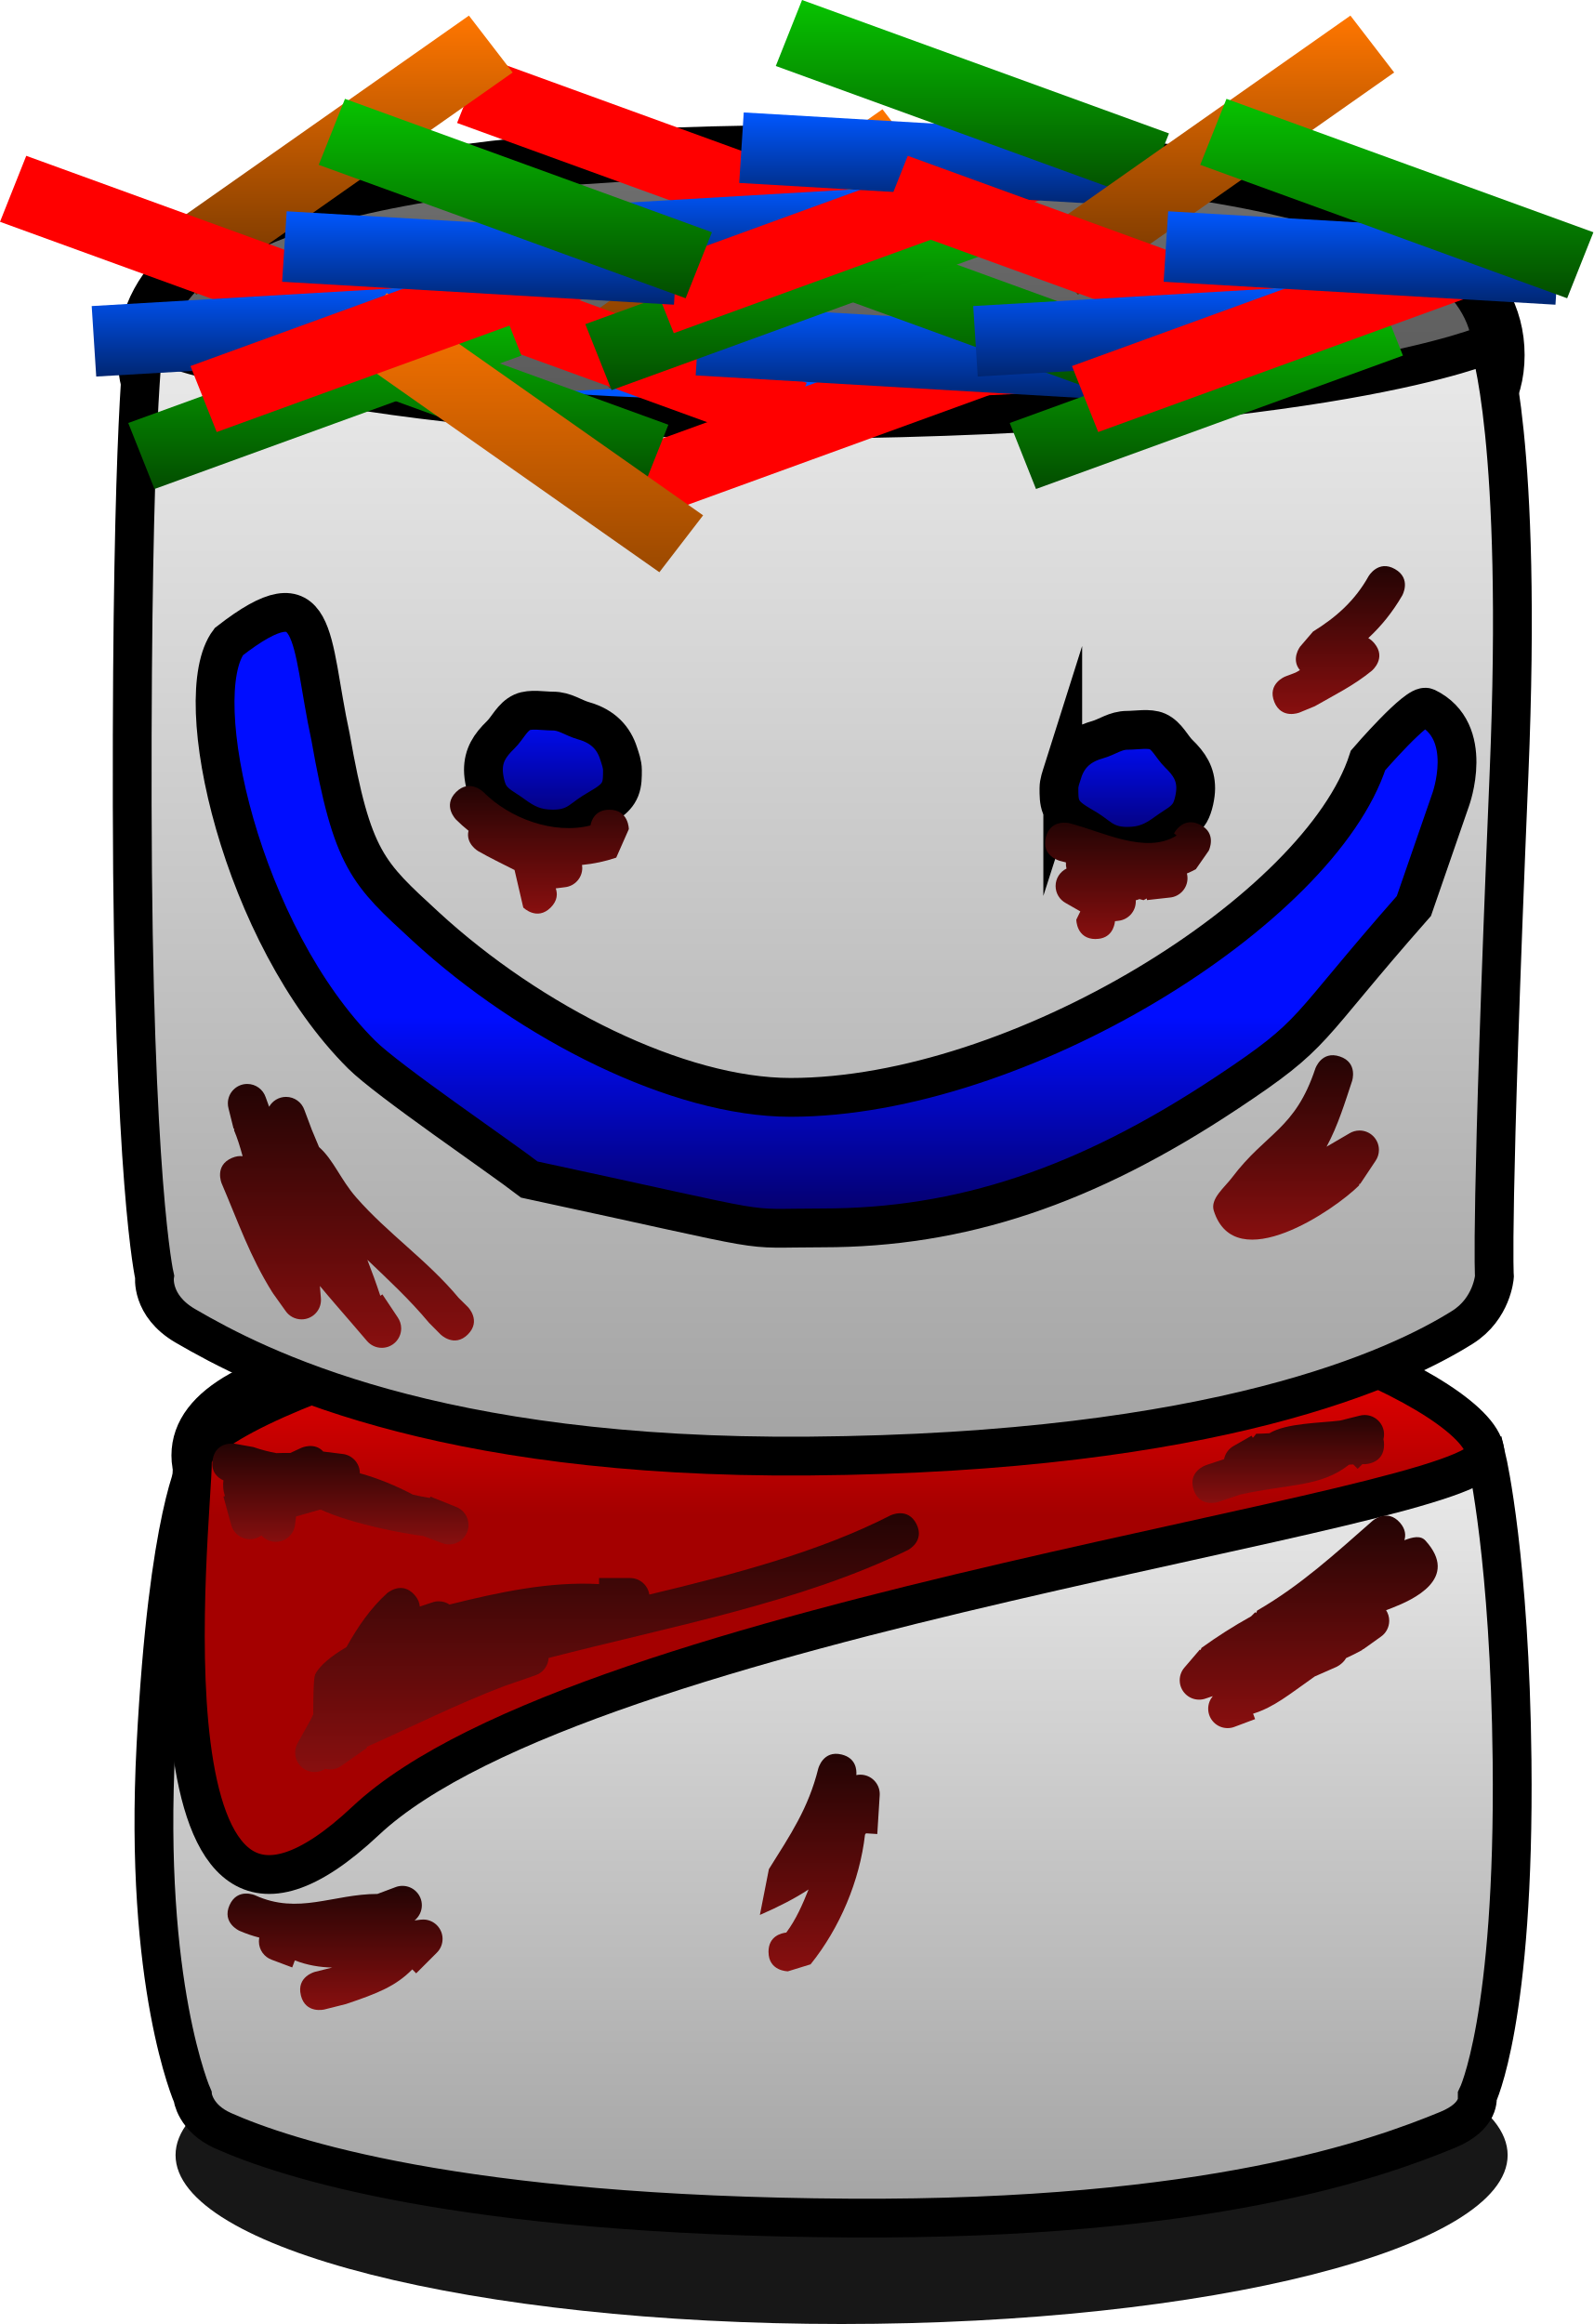
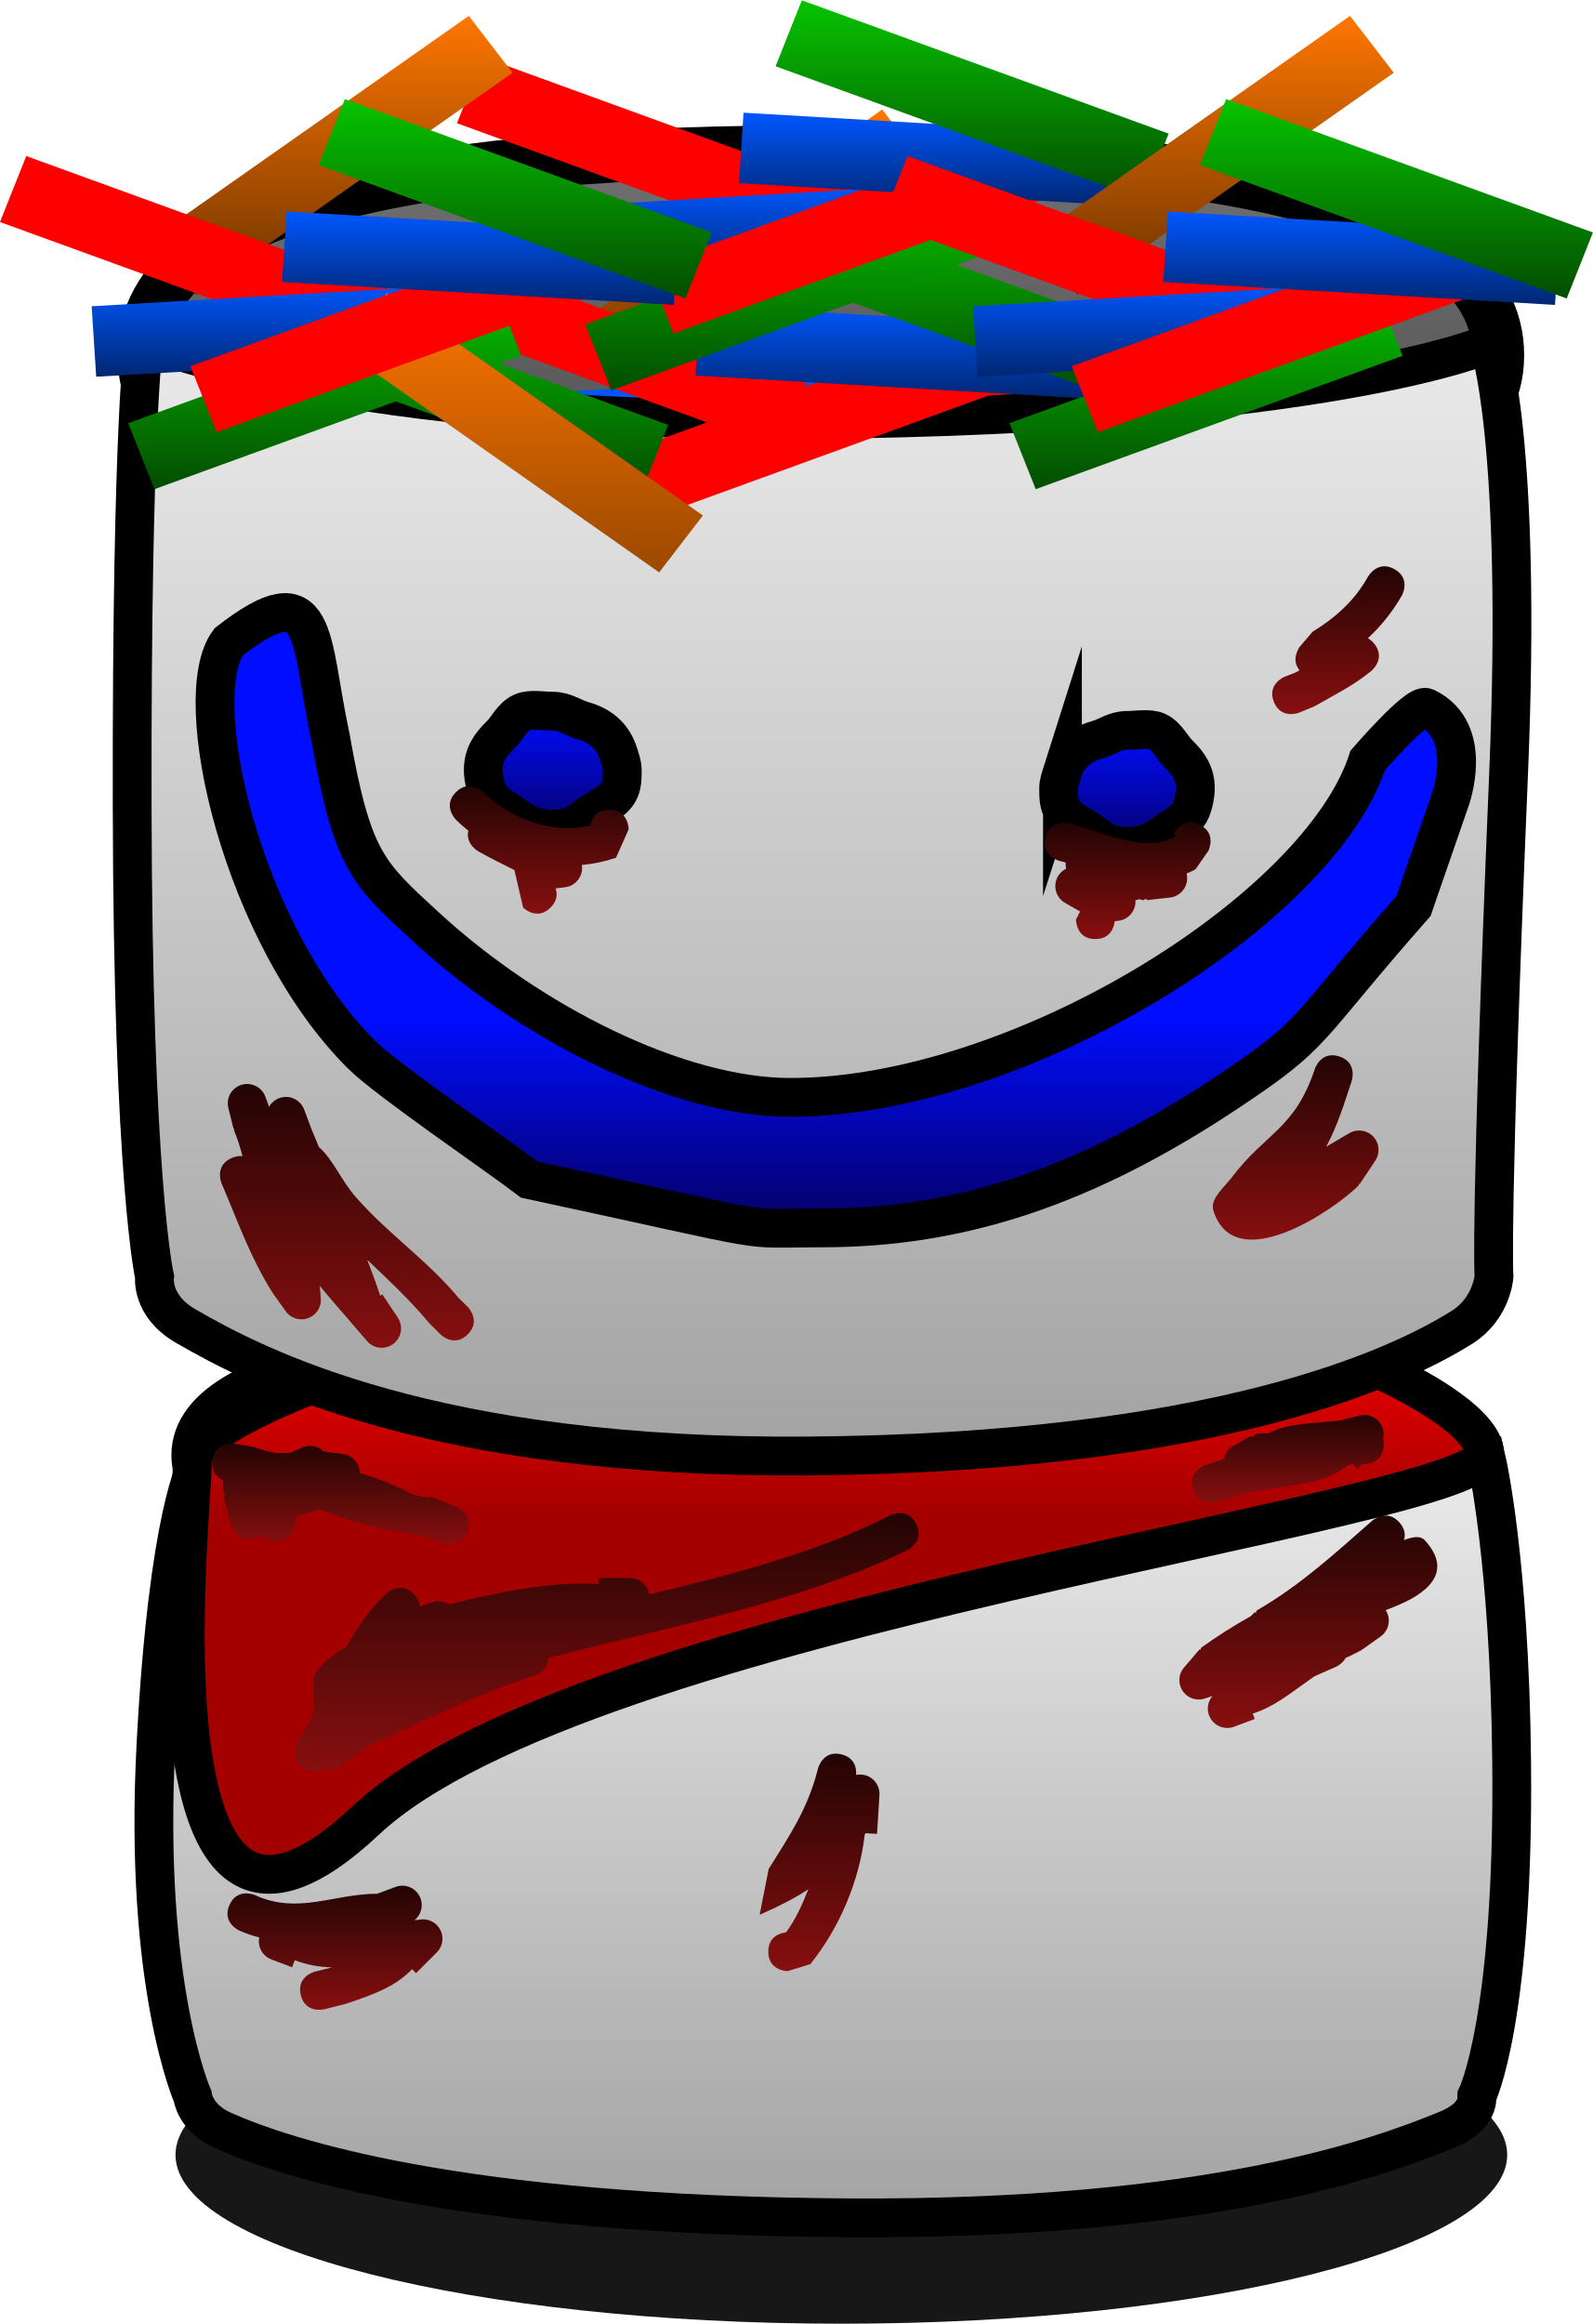
- <svg xmlns="http://www.w3.org/2000/svg" version="1.1" width="61.602" height="89.834" viewBox="0,0,61.602,89.834">
+ <svg xmlns="http://www.w3.org/2000/svg" version="1.1" width="122.602" height="178.834" viewBox="0,0,61.602,89.834">
  <defs>
    <linearGradient x1="240.751" y1="186.14" x2="240.751" y2="194.763" gradientUnits="userSpaceOnUse" id="color-1">
      <stop offset="0" stop-color="#a0a0a0" />
      <stop offset="1" stop-color="#b6b6b6" />
    </linearGradient>
    <linearGradient x1="241.406" y1="191.55" x2="241.406" y2="220.825" gradientUnits="userSpaceOnUse" id="color-2">
      <stop offset="0" stop-color="#eaeaea" />
      <stop offset="1" stop-color="#a3a3a3" />
    </linearGradient>
    <linearGradient x1="245.073" y1="185.533" x2="245.073" y2="193.654" gradientUnits="userSpaceOnUse" id="color-3">
      <stop offset="0" stop-color="#ff0000" />
      <stop offset="1" stop-color="#a40000" />
    </linearGradient>
    <linearGradient x1="240.942" y1="140.918" x2="240.942" y2="153.995" gradientUnits="userSpaceOnUse" id="color-4">
      <stop offset="0" stop-color="#707070" />
      <stop offset="1" stop-color="#535353" />
    </linearGradient>
    <linearGradient x1="240.99" y1="148.184" x2="240.99" y2="191.369" gradientUnits="userSpaceOnUse" id="color-5">
      <stop offset="0" stop-color="#eaeaea" />
      <stop offset="1" stop-color="#a3a3a3" />
    </linearGradient>
    <linearGradient x1="230.576" y1="162.57" x2="230.576" y2="167.131" gradientUnits="userSpaceOnUse" id="color-6">
      <stop offset="0" stop-color="#000dff" />
      <stop offset="1" stop-color="#05006e" />
    </linearGradient>
    <linearGradient x1="252.782" y1="163.314" x2="252.782" y2="167.8" gradientUnits="userSpaceOnUse" id="color-7">
      <stop offset="0" stop-color="#000dff" />
      <stop offset="1" stop-color="#05006e" />
    </linearGradient>
    <linearGradient x1="240.388" y1="174.388" x2="240.388" y2="181.971" gradientUnits="userSpaceOnUse" id="color-8">
      <stop offset="0" stop-color="#000dff" />
      <stop offset="1" stop-color="#05006e" />
    </linearGradient>
    <linearGradient x1="238.047" y1="139.306" x2="238.047" y2="150.096" gradientUnits="userSpaceOnUse" id="color-9">
      <stop offset="0" stop-color="#ff7600" />
      <stop offset="1" stop-color="#6a3200" />
    </linearGradient>
    <linearGradient x1="243.757" y1="146.87" x2="243.757" y2="150.481" gradientUnits="userSpaceOnUse" id="color-10">
      <stop offset="0" stop-color="#0057ff" />
      <stop offset="1" stop-color="#002672" />
    </linearGradient>
    <linearGradient x1="245.109" y1="142.524" x2="245.109" y2="150.231" gradientUnits="userSpaceOnUse" id="color-11">
      <stop offset="0" stop-color="#07c300" />
      <stop offset="1" stop-color="#034d00" />
    </linearGradient>
    <linearGradient x1="227.438" y1="146.345" x2="227.438" y2="154.052" gradientUnits="userSpaceOnUse" id="color-12">
      <stop offset="0" stop-color="#07c300" />
      <stop offset="1" stop-color="#034d00" />
    </linearGradient>
    <linearGradient x1="238.077" y1="142.206" x2="238.077" y2="145.817" gradientUnits="userSpaceOnUse" id="color-13">
      <stop offset="0" stop-color="#0057ff" />
      <stop offset="1" stop-color="#002672" />
    </linearGradient>
    <linearGradient x1="239.429" y1="142.456" x2="239.429" y2="150.164" gradientUnits="userSpaceOnUse" id="color-14">
      <stop offset="0" stop-color="#07c300" />
      <stop offset="1" stop-color="#034d00" />
    </linearGradient>
    <linearGradient x1="245.44" y1="139.43" x2="245.44" y2="143.041" gradientUnits="userSpaceOnUse" id="color-15">
      <stop offset="0" stop-color="#0057ff" />
      <stop offset="1" stop-color="#002672" />
    </linearGradient>
    <linearGradient x1="246.792" y1="135.083" x2="246.792" y2="142.791" gradientUnits="userSpaceOnUse" id="color-16">
      <stop offset="0" stop-color="#07c300" />
      <stop offset="1" stop-color="#034d00" />
    </linearGradient>
    <linearGradient x1="222.058" y1="135.686" x2="222.058" y2="146.476" gradientUnits="userSpaceOnUse" id="color-17">
      <stop offset="0" stop-color="#ff7600" />
      <stop offset="1" stop-color="#6a3200" />
    </linearGradient>
    <linearGradient x1="220.405" y1="146.027" x2="220.405" y2="149.638" gradientUnits="userSpaceOnUse" id="color-18">
      <stop offset="0" stop-color="#0057ff" />
      <stop offset="1" stop-color="#002672" />
    </linearGradient>
    <linearGradient x1="221.758" y1="146.277" x2="221.758" y2="153.985" gradientUnits="userSpaceOnUse" id="color-19">
      <stop offset="0" stop-color="#07c300" />
      <stop offset="1" stop-color="#034d00" />
    </linearGradient>
    <linearGradient x1="229.421" y1="146.412" x2="229.421" y2="157.202" gradientUnits="userSpaceOnUse" id="color-20">
      <stop offset="0" stop-color="#ff7600" />
      <stop offset="1" stop-color="#9b4900" />
    </linearGradient>
    <linearGradient x1="227.768" y1="143.251" x2="227.768" y2="146.862" gradientUnits="userSpaceOnUse" id="color-21">
      <stop offset="0" stop-color="#0057ff" />
      <stop offset="1" stop-color="#002672" />
    </linearGradient>
    <linearGradient x1="229.121" y1="138.904" x2="229.121" y2="146.612" gradientUnits="userSpaceOnUse" id="color-22">
      <stop offset="0" stop-color="#07c300" />
      <stop offset="1" stop-color="#034d00" />
    </linearGradient>
    <linearGradient x1="256.138" y1="135.686" x2="256.138" y2="146.476" gradientUnits="userSpaceOnUse" id="color-23">
      <stop offset="0" stop-color="#ff7600" />
      <stop offset="1" stop-color="#6a3200" />
    </linearGradient>
    <linearGradient x1="254.486" y1="146.027" x2="254.486" y2="149.638" gradientUnits="userSpaceOnUse" id="color-24">
      <stop offset="0" stop-color="#0057ff" />
      <stop offset="1" stop-color="#002672" />
    </linearGradient>
    <linearGradient x1="255.838" y1="146.277" x2="255.838" y2="153.985" gradientUnits="userSpaceOnUse" id="color-25">
      <stop offset="0" stop-color="#07c300" />
      <stop offset="1" stop-color="#034d00" />
    </linearGradient>
    <linearGradient x1="261.849" y1="143.251" x2="261.849" y2="146.862" gradientUnits="userSpaceOnUse" id="color-26">
      <stop offset="0" stop-color="#0057ff" />
      <stop offset="1" stop-color="#002672" />
    </linearGradient>
    <linearGradient x1="263.201" y1="138.904" x2="263.201" y2="146.612" gradientUnits="userSpaceOnUse" id="color-27">
      <stop offset="0" stop-color="#07c300" />
      <stop offset="1" stop-color="#034d00" />
    </linearGradient>
    <linearGradient x1="222.617" y1="176.982" x2="222.617" y2="187.182" gradientUnits="userSpaceOnUse" id="color-28">
      <stop offset="0" stop-color="#230404" />
      <stop offset="1" stop-color="#880f0f" />
    </linearGradient>
    <linearGradient x1="259.306" y1="175.872" x2="259.306" y2="183.001" gradientUnits="userSpaceOnUse" id="color-29">
      <stop offset="0" stop-color="#230404" />
      <stop offset="1" stop-color="#880f0f" />
    </linearGradient>
    <linearGradient x1="252.809" y1="166.867" x2="252.809" y2="171.382" gradientUnits="userSpaceOnUse" id="color-30">
      <stop offset="0" stop-color="#230404" />
      <stop offset="1" stop-color="#880f0f" />
    </linearGradient>
    <linearGradient x1="230.052" y1="165.466" x2="230.052" y2="170.398" gradientUnits="userSpaceOnUse" id="color-31">
      <stop offset="0" stop-color="#230404" />
      <stop offset="1" stop-color="#880f0f" />
    </linearGradient>
    <linearGradient x1="260.957" y1="156.966" x2="260.957" y2="162.684" gradientUnits="userSpaceOnUse" id="color-32">
      <stop offset="0" stop-color="#230404" />
      <stop offset="1" stop-color="#880f0f" />
    </linearGradient>
    <linearGradient x1="232.667" y1="193.578" x2="232.667" y2="203.582" gradientUnits="userSpaceOnUse" id="color-33">
      <stop offset="0" stop-color="#230404" />
      <stop offset="1" stop-color="#880f0f" />
    </linearGradient>
    <linearGradient x1="222.358" y1="190.885" x2="222.358" y2="194.782" gradientUnits="userSpaceOnUse" id="color-34">
      <stop offset="0" stop-color="#230404" />
      <stop offset="1" stop-color="#880f0f" />
    </linearGradient>
    <linearGradient x1="259.005" y1="189.782" x2="259.005" y2="193.182" gradientUnits="userSpaceOnUse" id="color-35">
      <stop offset="0" stop-color="#230404" />
      <stop offset="1" stop-color="#880f0f" />
    </linearGradient>
    <linearGradient x1="259.798" y1="193.668" x2="259.798" y2="201.882" gradientUnits="userSpaceOnUse" id="color-36">
      <stop offset="0" stop-color="#230404" />
      <stop offset="1" stop-color="#880f0f" />
    </linearGradient>
    <linearGradient x1="222.153" y1="207.982" x2="222.153" y2="212.78" gradientUnits="userSpaceOnUse" id="color-37">
      <stop offset="0" stop-color="#230404" />
      <stop offset="1" stop-color="#880f0f" />
    </linearGradient>
    <linearGradient x1="240.893" y1="202.875" x2="240.893" y2="211.282" gradientUnits="userSpaceOnUse" id="color-38">
      <stop offset="0" stop-color="#230404" />
      <stop offset="1" stop-color="#880f0f" />
    </linearGradient>
  </defs>
  <g transform="translate(-209.1988,-135.083)">
    <g data-paper-data="{&quot;isPaintingLayer&quot;:true}" fill-rule="nonzero" stroke-linecap="butt" stroke-linejoin="miter" stroke-miterlimit="10" stroke-dasharray="" stroke-dashoffset="0" style="mix-blend-mode: normal">
      <path d="M241.736,211.861c14.221,0 25.75,2.923 25.75,6.528c0,3.605 -11.529,6.528 -25.75,6.528c-14.221,0 -25.75,-2.923 -25.75,-6.528c0,-3.605 11.529,-6.528 25.75,-6.528z" data-paper-data="{&quot;index&quot;:null}" fill="#171717" stroke="none" stroke-width="NaN" />
      <path d="M237.474,191.521c-0.378,-0.262 -0.126,-0.655 -0.126,-0.655l0.332,-0.501c1.915,-1.326 3.227,-2.713 5.694,-2.713c0,0 0.455,0 0.455,0.472c0,0.472 -0.455,0.472 -0.455,0.472c-2.184,0 -3.35,1.259 -5.051,2.437l-0.219,0.357c0,0 -0.252,0.393 -0.631,0.131z" data-paper-data="{&quot;index&quot;:null}" fill="#000000" stroke="none" stroke-width="1.5" />
      <path d="M234.413,192.34c-0.203,0.422 -0.61,0.211 -0.61,0.211l-0.182,-0.107c-1.36,-0.416 -1.589,-1.695 -0.138,-2.204c0,0 0.441,-0.115 0.552,0.344c0.11,0.458 -0.331,0.573 -0.331,0.573c-0.693,0.038 -0.226,0.306 0.138,0.371l0.369,0.179c0,0 0.407,0.211 0.203,0.634z" data-paper-data="{&quot;index&quot;:null}" fill="#000000" stroke="none" stroke-width="1.5" />
      <path d="M264.923,191.342c0,4.008 -10.822,3.387 -24.173,3.387c-13.35,0 -24.173,0.621 -24.173,-3.387c0,-4.008 10.636,-5.201 23.987,-5.201c13.35,0 24.359,1.193 24.359,5.201z" data-paper-data="{&quot;index&quot;:null}" fill="url(#color-1)" stroke="#000000" stroke-width="1.5" />
      <path d="M266.311,216.12c0,0 0.149,0.759 -1.14,1.29c-2.664,1.096 -9.203,3.49 -23.086,3.413c-15.221,-0.085 -21.903,-2.332 -24.252,-3.373c-1.104,-0.489 -1.186,-1.33 -1.186,-1.33c0,0 -1.905,-4.286 -1.418,-13.566c0.473,-9.003 1.609,-10.884 1.609,-10.884c0,0 5.981,1.864 25.247,1.988c17.153,0.11 24.608,-2.109 24.608,-2.109c0,0 0.88,3.815 0.964,11.574c0.109,10.062 -1.346,12.996 -1.346,12.996z" data-paper-data="{&quot;index&quot;:null}" fill="url(#color-2)" stroke="#000000" stroke-width="1.5" />
      <path d="M261.631,191.56c0.28,0.335 -0.079,0.596 -0.079,0.596l-0.58,0.33c-0.29,0.017 -0.579,0.049 -0.866,0.095c-0.134,0.137 -0.348,0.137 -0.348,0.137l0.046,-0.083c-0.012,0.002 -0.024,0.005 -0.036,0.007c-0.791,0.625 -2.594,1.01 -3.645,1.019c-2.636,0 -5.259,0.778 -7.951,0.942c-1.806,0.11 -3.745,-0.235 -5.583,-0.235c0,0 -0.263,0 -0.389,-0.187c-3.067,-0.144 -5.98,-0.534 -9.038,-1.105c0,0 -0.446,-0.083 -0.357,-0.5c0.089,-0.417 0.535,-0.333 0.535,-0.333c3.24,0.605 6.295,1.004 9.564,1.117c0.072,-0.313 0.443,-0.313 0.443,-0.313c1.657,0 3.339,0.023 5.025,0.011c1.52,-0.288 2.978,-0.745 4.534,-1.301c2.314,-0.827 4.991,-0.988 7.099,-2.283l0.202,-0.202c0,0 0.322,-0.3 0.643,0h0c0.322,0.3 0,0.601 0,0.601l-0.349,0.313c-2.177,1.315 -4.854,1.499 -7.228,2.349c-0.411,0.147 -0.816,0.287 -1.217,0.42c2.368,-0.132 4.715,-0.417 6.98,-1.016c0.612,-0.159 1.244,-0.26 1.877,-0.3l0.08,-0.151c0,0 0.359,-0.261 0.638,0.073z" data-paper-data="{&quot;index&quot;:null}" fill="#000000" stroke="none" stroke-width="1.5" />
      <path d="M244.085,184.241c12.006,0 22.529,4.796 22.529,7.039c0,2.243 -34.814,6.236 -43.28,14.187c-9.042,8.49 -6.696,-11.661 -6.696,-13.903c0,-2.243 15.44,-7.322 27.446,-7.322z" data-paper-data="{&quot;index&quot;:null}" fill="url(#color-3)" stroke="#000000" stroke-width="1.5" />
      <path d="M267.142,148.806c0,6.079 -11.73,5.136 -26.2,5.136c-14.47,0 -26.2,0.942 -26.2,-5.136c0,-6.079 11.529,-7.888 25.998,-7.888c14.47,0 26.402,1.809 26.402,7.888z" data-paper-data="{&quot;index&quot;:null}" fill="url(#color-4)" stroke="#000000" stroke-width="2" />
      <path d="M231.172,152.632l-0.166,-2.417l14.402,-0.787l0.166,2.417z" data-paper-data="{&quot;index&quot;:null}" fill="#0057ff" stroke="#000000" stroke-width="0" />
      <path d="M245.836,149.649l0.965,2.264l-13.486,4.576l-0.965,-2.264z" data-paper-data="{&quot;index&quot;:null}" fill="#07c300" stroke="#000000" stroke-width="0" />
      <path d="M235.774,151.141l-0.166,2.417l-14.402,-0.787l0.166,-2.417z" data-paper-data="{&quot;index&quot;:null}" fill="#0057ff" stroke="#000000" stroke-width="0" />
      <path d="M243.236,150.715l0.965,-2.264l13.486,4.576l-0.965,2.264z" data-paper-data="{&quot;index&quot;:null}" fill="#ff0000" stroke="#000000" stroke-width="0" />
      <path d="M246.772,156.022l-0.166,-2.417l14.402,-0.787l0.166,2.417z" data-paper-data="{&quot;index&quot;:null}" fill="#0057ff" stroke="#000000" stroke-width="0" />
      <path d="M215.174,184.429c0,0 -0.84,-3.621 -0.864,-18.221c-0.025,-15.075 0.465,-18.024 0.465,-18.024c0,0 7.776,3.273 25.667,3.111c20.096,-0.183 26.334,-2.932 26.334,-2.932c0,0 1.305,3.654 0.762,16.668c-0.727,17.426 -0.563,19.398 -0.563,19.398c0,0 -0.086,1.24 -1.237,1.962c-2.45,1.536 -9.42,4.851 -25.296,4.976c-14.48,0.114 -21.301,-3.417 -24.079,-5.035c-1.345,-0.783 -1.189,-1.903 -1.189,-1.903z" data-paper-data="{&quot;index&quot;:null}" fill="url(#color-5)" stroke="#000000" stroke-width="1.5" />
      <path d="M233.263,164.85c0,0.256 0.003,0.502 -0.088,0.731c-0.174,0.435 -0.616,0.624 -1.051,0.897c-0.217,0.136 -0.435,0.334 -0.667,0.456c-0.267,0.141 -0.554,0.197 -0.881,0.197c-0.674,0 -1.08,-0.211 -1.552,-0.559c-0.345,-0.254 -0.69,-0.394 -0.908,-0.766c-0.14,-0.24 -0.228,-0.686 -0.228,-0.956c0,-0.575 0.251,-0.959 0.665,-1.36c0.27,-0.262 0.452,-0.701 0.836,-0.875c0.317,-0.143 0.822,-0.045 1.186,-0.045c0.469,0 0.775,0.258 1.188,0.375c0.768,0.217 1.166,0.681 1.35,1.255c0.066,0.205 0.15,0.424 0.15,0.65z" data-paper-data="{&quot;index&quot;:null}" fill="url(#color-6)" stroke="#000000" stroke-width="1.5" />
      <path d="M250.286,164.917c0.181,-0.565 0.572,-1.022 1.328,-1.235c0.406,-0.114 0.707,-0.369 1.168,-0.369c0.358,0 0.855,-0.096 1.167,0.044c0.378,0.171 0.557,0.603 0.823,0.86c0.407,0.395 0.654,0.772 0.654,1.338c0,0.265 -0.086,0.704 -0.224,0.94c-0.214,0.366 -0.554,0.503 -0.893,0.753c-0.464,0.342 -0.863,0.55 -1.526,0.55c-0.321,0 -0.603,-0.055 -0.866,-0.193c-0.229,-0.12 -0.444,-0.315 -0.657,-0.449c-0.428,-0.268 -0.863,-0.454 -1.034,-0.882c-0.09,-0.226 -0.087,-0.468 -0.087,-0.719c0,-0.223 0.083,-0.438 0.147,-0.64z" data-paper-data="{&quot;index&quot;:null}" fill="url(#color-7)" stroke="#000000" stroke-width="1.5" />
      <path d="M263.861,170.105c-4.365,4.954 -3.658,4.85 -7.228,7.218c-5.467,3.627 -10.289,5.224 -15.634,5.224c-3.461,0 -1.237,0.303 -11.334,-1.868c-1.18,-0.908 -5.478,-3.827 -6.485,-4.83c-4.637,-4.62 -6.735,-13.839 -5.134,-15.964c3.512,-2.733 3.107,-0.116 3.931,3.683c0.84,4.781 1.439,5.267 3.68,7.329c4.051,3.727 9.761,6.605 14.105,6.605c8.837,0 20.463,-7.261 22.328,-13.027c0,0 1.909,-2.215 2.257,-2.047c1.908,0.923 0.934,3.574 0.934,3.574z" data-paper-data="{&quot;index&quot;:null}" fill="url(#color-8)" stroke="#000000" stroke-width="1.5" />
      <path d="M232.777,150.096l-1.691,-2.199l12.23,-8.591l1.691,2.199z" data-paper-data="{&quot;index&quot;:null}" fill="url(#color-9)" stroke="#000000" stroke-width="0" />
      <path d="M225.187,147.276l1.015,-2.551l14.186,5.157l-1.015,2.551z" data-paper-data="{&quot;index&quot;:null}" fill="#ff0000" stroke="#000000" stroke-width="0" />
      <path d="M246.736,147.695l1.015,2.551l-14.186,5.157l-1.015,-2.551z" data-paper-data="{&quot;index&quot;:null}" fill="#ff0000" stroke="#000000" stroke-width="0" />
      <path d="M251.418,147.757l-0.175,2.724l-15.148,-0.887l0.175,-2.724z" data-paper-data="{&quot;index&quot;:null}" fill="url(#color-10)" stroke="#000000" stroke-width="0" />
      <path d="M237.509,145.075l1.015,-2.551l14.186,5.157l-1.015,2.551z" data-paper-data="{&quot;index&quot;:null}" fill="url(#color-11)" stroke="#000000" stroke-width="0" />
      <path d="M219.838,148.895l1.015,-2.551l14.186,5.157l-1.015,2.551z" data-paper-data="{&quot;index&quot;:null}" fill="url(#color-12)" stroke="#000000" stroke-width="0" />
      <path d="M226.87,139.836l1.015,-2.551l14.186,5.157l-1.015,2.551z" data-paper-data="{&quot;index&quot;:null}" fill="#ff0000" stroke="#000000" stroke-width="0" />
      <path d="M230.59,145.817l-0.175,-2.724l15.148,-0.887l0.175,2.724z" data-paper-data="{&quot;index&quot;:null}" fill="url(#color-13)" stroke="#000000" stroke-width="0" />
      <path d="M246.014,142.456l1.015,2.551l-14.186,5.157l-1.015,-2.551z" data-paper-data="{&quot;index&quot;:null}" fill="url(#color-14)" stroke="#000000" stroke-width="0" />
      <path d="M248.419,140.254l1.015,2.551l-14.186,5.157l-1.015,-2.551z" data-paper-data="{&quot;index&quot;:null}" fill="#ff0000" stroke="#000000" stroke-width="0" />
      <path d="M253.101,140.317l-0.175,2.724l-15.148,-0.887l0.175,-2.724z" data-paper-data="{&quot;index&quot;:null}" fill="url(#color-15)" stroke="#000000" stroke-width="0" />
      <path d="M239.192,137.634l1.015,-2.551l14.186,5.157l-1.015,2.551z" data-paper-data="{&quot;index&quot;:null}" fill="url(#color-16)" stroke="#000000" stroke-width="0" />
      <path d="M216.789,146.476l-1.691,-2.199l12.23,-8.591l1.691,2.199z" data-paper-data="{&quot;index&quot;:null}" fill="url(#color-17)" stroke="#000000" stroke-width="0" />
      <path d="M209.199,143.657l1.015,-2.551l14.186,5.157l-1.015,2.551z" data-paper-data="{&quot;index&quot;:null}" fill="#ff0000" stroke="#000000" stroke-width="0" />
      <path d="M212.919,149.638l-0.175,-2.724l15.148,-0.887l0.175,2.724z" data-paper-data="{&quot;index&quot;:null}" fill="url(#color-18)" stroke="#000000" stroke-width="0" />
      <path d="M228.343,146.277l1.015,2.551l-14.186,5.157l-1.015,-2.551z" data-paper-data="{&quot;index&quot;:null}" fill="url(#color-19)" stroke="#000000" stroke-width="0" />
      <path d="M236.382,155.003l-1.691,2.199l-12.23,-8.591l1.691,-2.199z" data-paper-data="{&quot;index&quot;:null}" fill="url(#color-20)" stroke="#000000" stroke-width="0" />
      <path d="M230.748,144.075l1.015,2.551l-14.186,5.157l-1.015,-2.551z" data-paper-data="{&quot;index&quot;:null}" fill="#ff0000" stroke="#000000" stroke-width="0" />
      <path d="M235.43,144.137l-0.175,2.724l-15.148,-0.887l0.175,-2.724z" data-paper-data="{&quot;index&quot;:null}" fill="url(#color-21)" stroke="#000000" stroke-width="0" />
      <path d="M221.521,141.455l1.015,-2.551l14.186,5.157l-1.015,2.551z" data-paper-data="{&quot;index&quot;:null}" fill="url(#color-22)" stroke="#000000" stroke-width="0" />
      <path d="M250.869,146.476l-1.691,-2.199l12.23,-8.591l1.691,2.199z" data-paper-data="{&quot;index&quot;:null}" fill="url(#color-23)" stroke="#000000" stroke-width="0" />
      <path d="M243.279,143.657l1.015,-2.551l14.186,5.157l-1.015,2.551z" data-paper-data="{&quot;index&quot;:null}" fill="#ff0000" stroke="#000000" stroke-width="0" />
      <path d="M246.999,149.638l-0.175,-2.724l15.148,-0.887l0.175,2.724z" data-paper-data="{&quot;index&quot;:null}" fill="url(#color-24)" stroke="#000000" stroke-width="0" />
      <path d="M262.423,146.277l1.015,2.551l-14.186,5.157l-1.015,-2.551z" data-paper-data="{&quot;index&quot;:null}" fill="url(#color-25)" stroke="#000000" stroke-width="0" />
      <path d="M264.828,144.075l1.015,2.551l-14.186,5.157l-1.015,-2.551z" data-paper-data="{&quot;index&quot;:null}" fill="#ff0000" stroke="#000000" stroke-width="0" />
      <path d="M269.51,144.137l-0.175,2.724l-15.148,-0.887l0.175,-2.724z" data-paper-data="{&quot;index&quot;:null}" fill="url(#color-26)" stroke="#000000" stroke-width="0" />
      <path d="M255.601,141.455l1.015,-2.551l14.186,5.157l-1.015,2.551z" data-paper-data="{&quot;index&quot;:null}" fill="url(#color-27)" stroke="#000000" stroke-width="0" />
      <path d="M227.29,186.663c-0.53,0.53 -1.061,0 -1.061,0l-0.446,-0.45c-0.748,-0.898 -1.584,-1.671 -2.382,-2.432c0.179,0.461 0.348,0.924 0.501,1.39l0.081,-0.054l0.594,0.891c0.083,0.121 0.132,0.267 0.132,0.425c0,0.414 -0.336,0.75 -0.75,0.75c-0.23,0 -0.435,-0.103 -0.573,-0.266l-0.597,-0.696c-0.3,-0.35 -0.74,-0.847 -1.223,-1.429l0.039,0.47c0.002,0.023 0.003,0.047 0.003,0.071c0,0.414 -0.336,0.75 -0.75,0.75c-0.255,0 -0.481,-0.127 -0.616,-0.322l-0.494,-0.692l0.007,-0.005l-0.02,-0.014c-0.883,-1.412 -1.318,-2.71 -1.966,-4.221c0,0 -0.295,-0.689 0.394,-0.985c0.159,-0.068 0.298,-0.084 0.416,-0.068c-0.101,-0.371 -0.208,-0.713 -0.332,-1.004l0.011,-0.064l-0.028,0.007l-0.196,-0.784c-0.017,-0.063 -0.026,-0.13 -0.026,-0.198c0,-0.414 0.336,-0.75 0.75,-0.75c0.33,0 0.611,0.214 0.711,0.51l0.135,0.372c0.129,-0.228 0.373,-0.382 0.654,-0.382c0.328,0 0.606,0.21 0.708,0.503l0.291,0.776c0.09,0.22 0.182,0.44 0.276,0.66c0.561,0.494 0.829,1.253 1.44,1.951c1.224,1.398 2.747,2.425 3.96,3.881l0.354,0.35c0,0 0.53,0.53 0,1.061z" data-paper-data="{&quot;index&quot;:null}" fill="url(#color-28)" stroke="none" stroke-width="0.5" />
      <path d="M261.74,180.908c-0.933,0.935 -4.784,3.582 -5.614,0.978c-0.148,-0.465 0.41,-0.894 0.704,-1.284c1.315,-1.744 2.435,-1.853 3.219,-4.207c0,0 0.237,-0.712 0.949,-0.474c0.712,0.237 0.474,0.949 0.474,0.949c-0.26,0.78 -0.545,1.729 -0.987,2.539l0.886,-0.517c0.113,-0.069 0.247,-0.109 0.389,-0.109c0.414,0 0.75,0.336 0.75,0.75c0,0.158 -0.049,0.304 -0.132,0.425l-0.594,0.891l-0.022,-0.015z" data-paper-data="{&quot;index&quot;:null}" fill="url(#color-29)" stroke="none" stroke-width="0.5" />
      <path d="M251.56,171.382c-0.75,0 -0.75,-0.75 -0.75,-0.75l0.156,-0.319l-0.565,-0.323c-0.233,-0.127 -0.391,-0.374 -0.391,-0.658c0,-0.296 0.172,-0.552 0.421,-0.674c-0.018,-0.07 -0.027,-0.149 -0.022,-0.239c-0.077,-0.02 -0.154,-0.04 -0.231,-0.059c0,0 -0.728,-0.182 -0.546,-0.91c0.182,-0.728 0.91,-0.546 0.91,-0.546c1.265,0.318 2.95,1.226 4.146,0.476l-0.099,-0.084c0,0 0.335,-0.671 1.006,-0.335c0.671,0.335 0.335,1.006 0.335,1.006l-0.499,0.716c-0.115,0.062 -0.23,0.117 -0.345,0.164c0.015,0.059 0.023,0.121 0.023,0.184c0,0.389 -0.297,0.709 -0.676,0.746l-0.891,0.099l-0.007,-0.063l-0.126,0.066c-0.054,-0.013 -0.107,-0.027 -0.159,-0.042c-0.044,0.021 -0.092,0.035 -0.142,0.045c0.001,0.016 0.002,0.032 0.002,0.048c0,0.386 -0.292,0.704 -0.667,0.745l-0.137,0.017c-0.019,0.18 -0.129,0.687 -0.746,0.687z" data-paper-data="{&quot;index&quot;:null}" fill="url(#color-30)" stroke="none" stroke-width="0.5" />
      <path d="M230.49,170.163c-0.53,0.53 -1.061,0 -1.061,0l-0.337,-1.45c-0.47,-0.237 -0.942,-0.466 -1.405,-0.729c0,0 -0.496,-0.284 -0.375,-0.789c-0.168,-0.135 -0.33,-0.279 -0.483,-0.432c0,0 -0.53,-0.53 0,-1.061c0.53,-0.53 1.061,0 1.061,0c1.006,1.011 2.704,1.651 4.136,1.289c0.042,-0.217 0.192,-0.608 0.734,-0.608c0.75,0 0.75,0.75 0.75,0.75l-0.487,1.102c-0.432,0.147 -0.876,0.24 -1.322,0.282c0.006,0.038 0.009,0.077 0.009,0.116c0,0.386 -0.292,0.704 -0.667,0.745l-0.358,0.045c0.07,0.2 0.075,0.47 -0.195,0.74z" data-paper-data="{&quot;index&quot;:null}" fill="url(#color-31)" stroke="none" stroke-width="0.5" />
      <path d="M258.464,162.211c-0.279,-0.696 0.418,-0.975 0.418,-0.975l0.406,-0.155c0.056,-0.032 0.111,-0.063 0.167,-0.094c-0.356,-0.424 0.005,-0.905 0.005,-0.905l0.502,-0.586c0.905,-0.558 1.625,-1.204 2.146,-2.136c0,0 0.372,-0.651 1.023,-0.279c0.651,0.372 0.279,1.023 0.279,1.023c-0.373,0.641 -0.806,1.176 -1.311,1.645c0.079,0.044 0.159,0.11 0.236,0.202c0.48,0.576 -0.096,1.056 -0.096,1.056c-0.696,0.573 -1.429,0.929 -2.208,1.375l-0.594,0.245c0,0 -0.696,0.279 -0.975,-0.418z" data-paper-data="{&quot;index&quot;:null}" fill="url(#color-32)" stroke="none" stroke-width="0.5" />
      <path d="M232.36,196.317v-0.235h1.2c0.376,0 0.688,0.277 0.742,0.639c3.28,-0.783 6.579,-1.655 9.323,-3.06c0,0 0.671,-0.335 1.006,0.335c0.335,0.671 -0.335,1.006 -0.335,1.006c-4.138,2.03 -9.251,2.969 -13.887,4.17c-0.017,0.316 -0.23,0.58 -0.52,0.673l-1.212,0.42c-1.813,0.692 -3.542,1.558 -5.309,2.348l0.022,0.032l-0.992,0.695c-0.123,0.089 -0.274,0.141 -0.438,0.141c-0.065,0 -0.127,-0.008 -0.187,-0.024c-0.118,0.078 -0.26,0.124 -0.413,0.124c-0.414,0 -0.75,-0.336 -0.75,-0.75c0,-0.137 0.037,-0.266 0.101,-0.376l0.488,-0.878c0.037,-0.074 0.074,-0.148 0.111,-0.223c-0.001,-0.584 0.008,-1.405 0.072,-1.541c0.158,-0.337 0.632,-0.725 1.21,-1.06c0.436,-0.783 0.936,-1.511 1.576,-2.087c0,0 0.564,-0.494 1.058,0.071c0.138,0.158 0.194,0.31 0.202,0.448l0.48,-0.16c0.079,-0.029 0.165,-0.044 0.254,-0.044c0.154,0 0.296,0.046 0.415,0.125c1.909,-0.476 3.869,-0.897 5.785,-0.79z" data-paper-data="{&quot;index&quot;:null}" fill="url(#color-33)" stroke="none" stroke-width="0.5" />
      <path d="M217.836,192.307c-0.209,-0.095 -0.497,-0.315 -0.416,-0.798c0.123,-0.74 0.863,-0.617 0.863,-0.617l0.714,0.128c0.326,0.113 0.618,0.184 0.889,0.234c0.181,-0.008 0.362,-0.009 0.536,-0.007c0.141,-0.065 0.283,-0.131 0.424,-0.196c0,0 0.51,-0.235 0.851,0.142l0.747,0.093c0.375,0.041 0.667,0.359 0.667,0.745c0,0.001 0,0.001 0,0.002c0.7,0.19 1.404,0.485 2.051,0.825c0.212,0.051 0.431,0.095 0.657,0.128l0.021,-0.051l0.984,0.394c0.285,0.106 0.488,0.381 0.488,0.703c0,0.414 -0.336,0.75 -0.75,0.75c-0.099,0 -0.193,-0.019 -0.28,-0.054l-0.722,-0.271c-0.775,-0.096 -2.732,-0.46 -3.954,-1.016l-0.029,0.009l-0.004,-0.013l-0.059,0.017c-0.007,0.005 -0.014,0.011 -0.021,0.016l-0.022,-0.004l-0.826,0.236l-0.039,0.313c-0.041,0.375 -0.359,0.667 -0.745,0.667c-0.22,0 -0.418,-0.095 -0.555,-0.246c-0.124,0.092 -0.278,0.146 -0.445,0.146c-0.352,0 -0.647,-0.242 -0.728,-0.568l-0.296,-1.084l0.057,-0.016c-0.035,-0.11 -0.058,-0.223 -0.066,-0.341c-0.007,-0.095 -0.003,-0.184 0.009,-0.266z" data-paper-data="{&quot;index&quot;:null}" fill="url(#color-34)" stroke="none" stroke-width="0.5" />
      <path d="M255.348,192.669c-0.237,-0.712 0.474,-0.949 0.474,-0.949l0.701,-0.233c0.043,-0.222 0.184,-0.409 0.377,-0.514l0.687,-0.393l0.043,0.076l0.023,-0.01l0.113,-0.14c0.172,-0.003 0.342,-0.011 0.511,-0.021c0.647,-0.395 1.974,-0.395 2.732,-0.49l0.751,-0.188c0.063,-0.017 0.13,-0.026 0.198,-0.026c0.414,0 0.75,0.336 0.75,0.75c0,0.064 -0.008,0.127 -0.023,0.186c0.015,0.063 0.023,0.134 0.023,0.214c0,0.75 -0.75,0.75 -0.75,0.75c-0.03,0 -0.06,0 -0.09,0l-0.18,0.18l-0.17,-0.17c-0.054,0.003 -0.108,0.006 -0.162,0.009c-1.101,0.869 -2.316,0.737 -4.199,1.153l-0.863,0.289c0,0 -0.712,0.237 -0.949,-0.474z" data-paper-data="{&quot;index&quot;:null}" fill="url(#color-35)" stroke="none" stroke-width="0.5" />
      <path d="M261.861,198.866c-0.202,0.111 -0.409,0.214 -0.62,0.31c-0.132,0.233 -0.376,0.342 -0.376,0.342l-0.836,0.368c-1.018,0.717 -1.565,1.182 -2.384,1.44l0.078,0.209l-0.784,0.294c-0.086,0.035 -0.181,0.054 -0.28,0.054c-0.414,0 -0.75,-0.336 -0.75,-0.75c0,-0.184 0.067,-0.353 0.177,-0.484l0.001,-0.002l-0.275,0.092c-0.079,0.029 -0.165,0.044 -0.254,0.044c-0.414,0 -0.75,-0.336 -0.75,-0.75c0,-0.188 0.069,-0.36 0.183,-0.491l0.597,-0.697l0.026,0.022l0.037,-0.087c0.589,-0.424 1.236,-0.84 1.916,-1.217l0.16,-0.16l0.033,0.033l0.043,-0.098c1.684,-0.972 3.023,-2.206 4.461,-3.468c0,0 0.564,-0.494 1.058,0.071c0.222,0.253 0.23,0.493 0.172,0.679c0.315,-0.119 0.621,-0.198 0.815,0.015c1.33,1.469 -0.475,2.285 -1.298,2.605c-0.075,0.029 -0.149,0.057 -0.224,0.085c0.076,0.118 0.121,0.258 0.121,0.408c0,0.255 -0.127,0.481 -0.322,0.616l-0.692,0.494l-0.011,-0.015z" data-paper-data="{&quot;index&quot;:null}" fill="url(#color-36)" stroke="none" stroke-width="0.5" />
      <path d="M220.832,212.214c-0.182,-0.728 0.546,-0.91 0.546,-0.91l0.663,-0.165c-0.488,-0.013 -0.959,-0.09 -1.443,-0.277l-0.102,0.272l-0.784,-0.294c-0.293,-0.102 -0.503,-0.381 -0.503,-0.708c0,-0.052 0.005,-0.102 0.015,-0.151c-0.25,-0.063 -0.505,-0.149 -0.77,-0.264c0,0 -0.685,-0.305 -0.381,-0.99c0.305,-0.685 0.99,-0.381 0.99,-0.381c1.669,0.762 3.008,-0.049 4.727,-0.053l0.688,-0.258c0.086,-0.035 0.181,-0.054 0.28,-0.054c0.414,0 0.75,0.336 0.75,0.75c0,0.237 -0.11,0.448 -0.281,0.586l0.227,-0.028c0.034,-0.005 0.069,-0.007 0.105,-0.007c0.414,0 0.75,0.336 0.75,0.75c0,0.207 -0.084,0.395 -0.22,0.53l-0.8,0.8l-0.152,-0.152c-0.625,0.636 -1.314,0.921 -2.569,1.341l-0.828,0.208c0,0 -0.728,0.182 -0.91,-0.546z" data-paper-data="{&quot;index&quot;:null}" fill="url(#color-37)" stroke="none" stroke-width="0.5" />
      <path d="M238.91,210.532c0,-0.617 0.508,-0.726 0.688,-0.746c0.384,-0.518 0.63,-1.09 0.861,-1.666c-0.535,0.351 -1.143,0.663 -1.882,0.985l0.348,-1.77c0.835,-1.335 1.524,-2.347 1.908,-3.884c0,0 0.182,-0.728 0.91,-0.546c0.546,0.137 0.58,0.581 0.563,0.794c0.05,-0.011 0.102,-0.016 0.155,-0.016c0.414,0 0.75,0.336 0.75,0.75c0,0.018 -0.001,0.036 -0.002,0.054l-0.093,1.49l-0.437,-0.027c-0.013,0.017 -0.025,0.034 -0.038,0.051c-0.203,1.779 -0.973,3.609 -2.104,5.013l-0.876,0.27c0,0 -0.75,0 -0.75,-0.75z" data-paper-data="{&quot;index&quot;:null}" fill="url(#color-38)" stroke="none" stroke-width="0.5" />
    </g>
  </g>
</svg>
